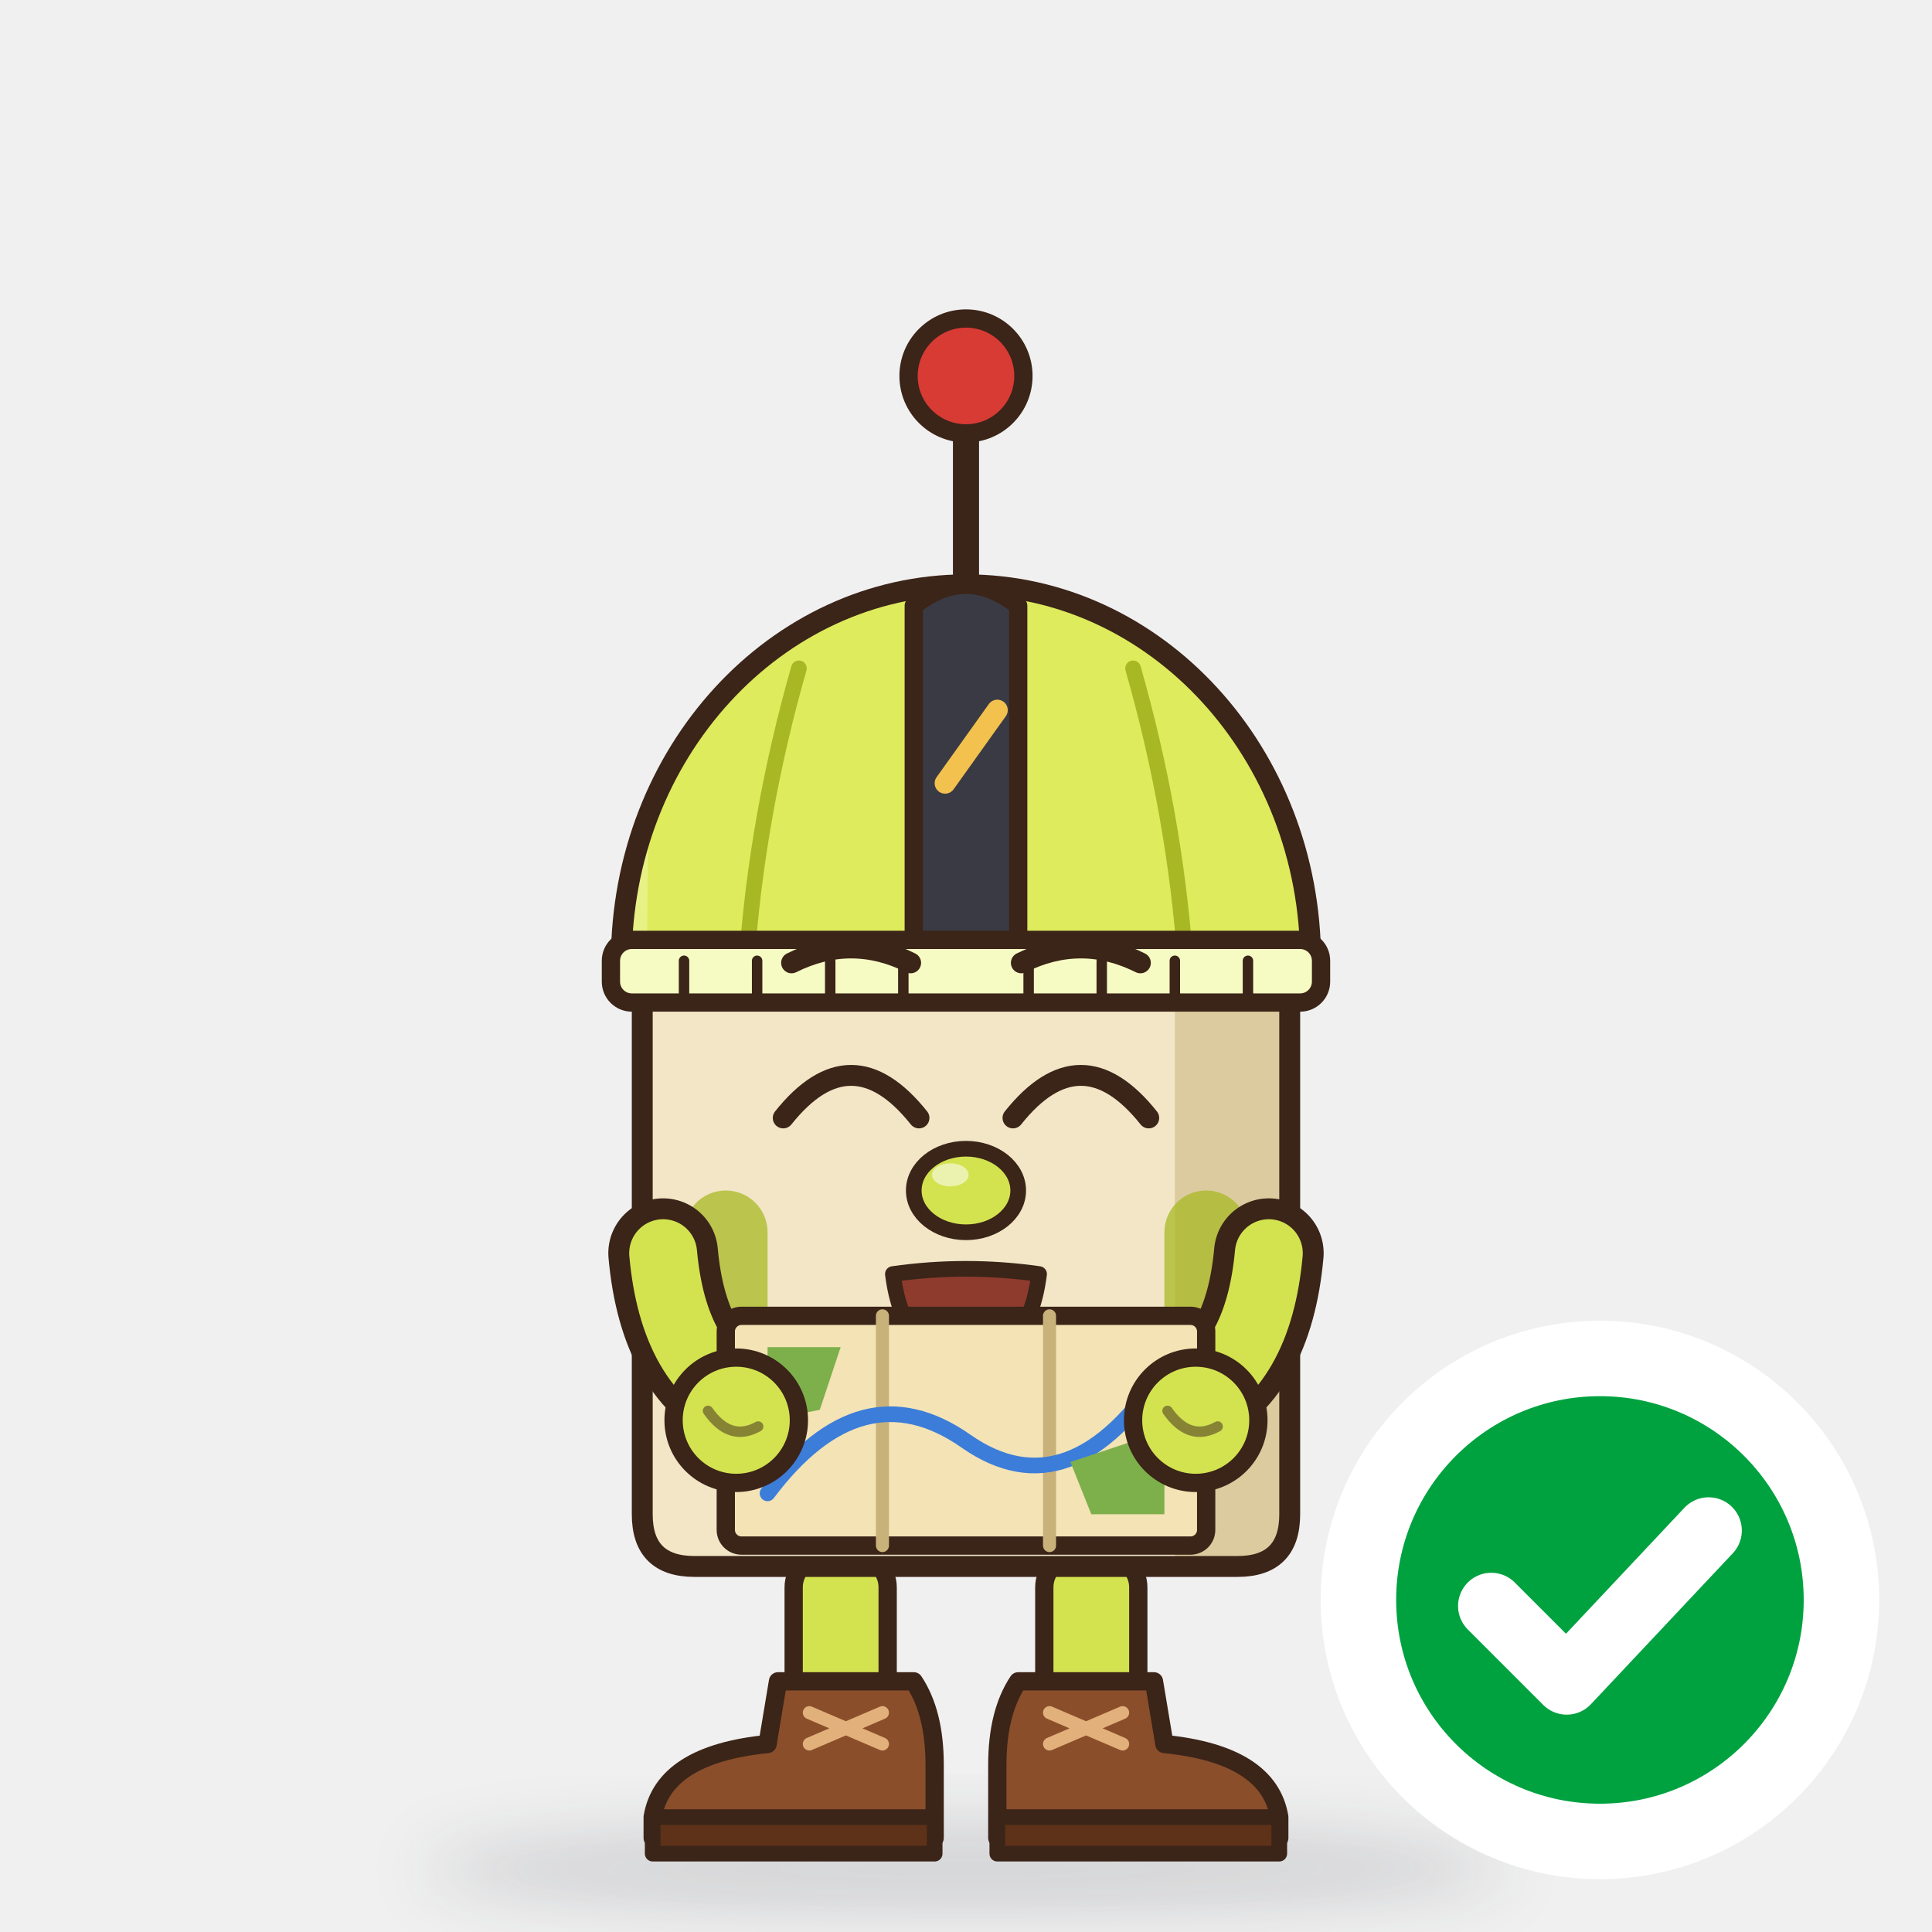
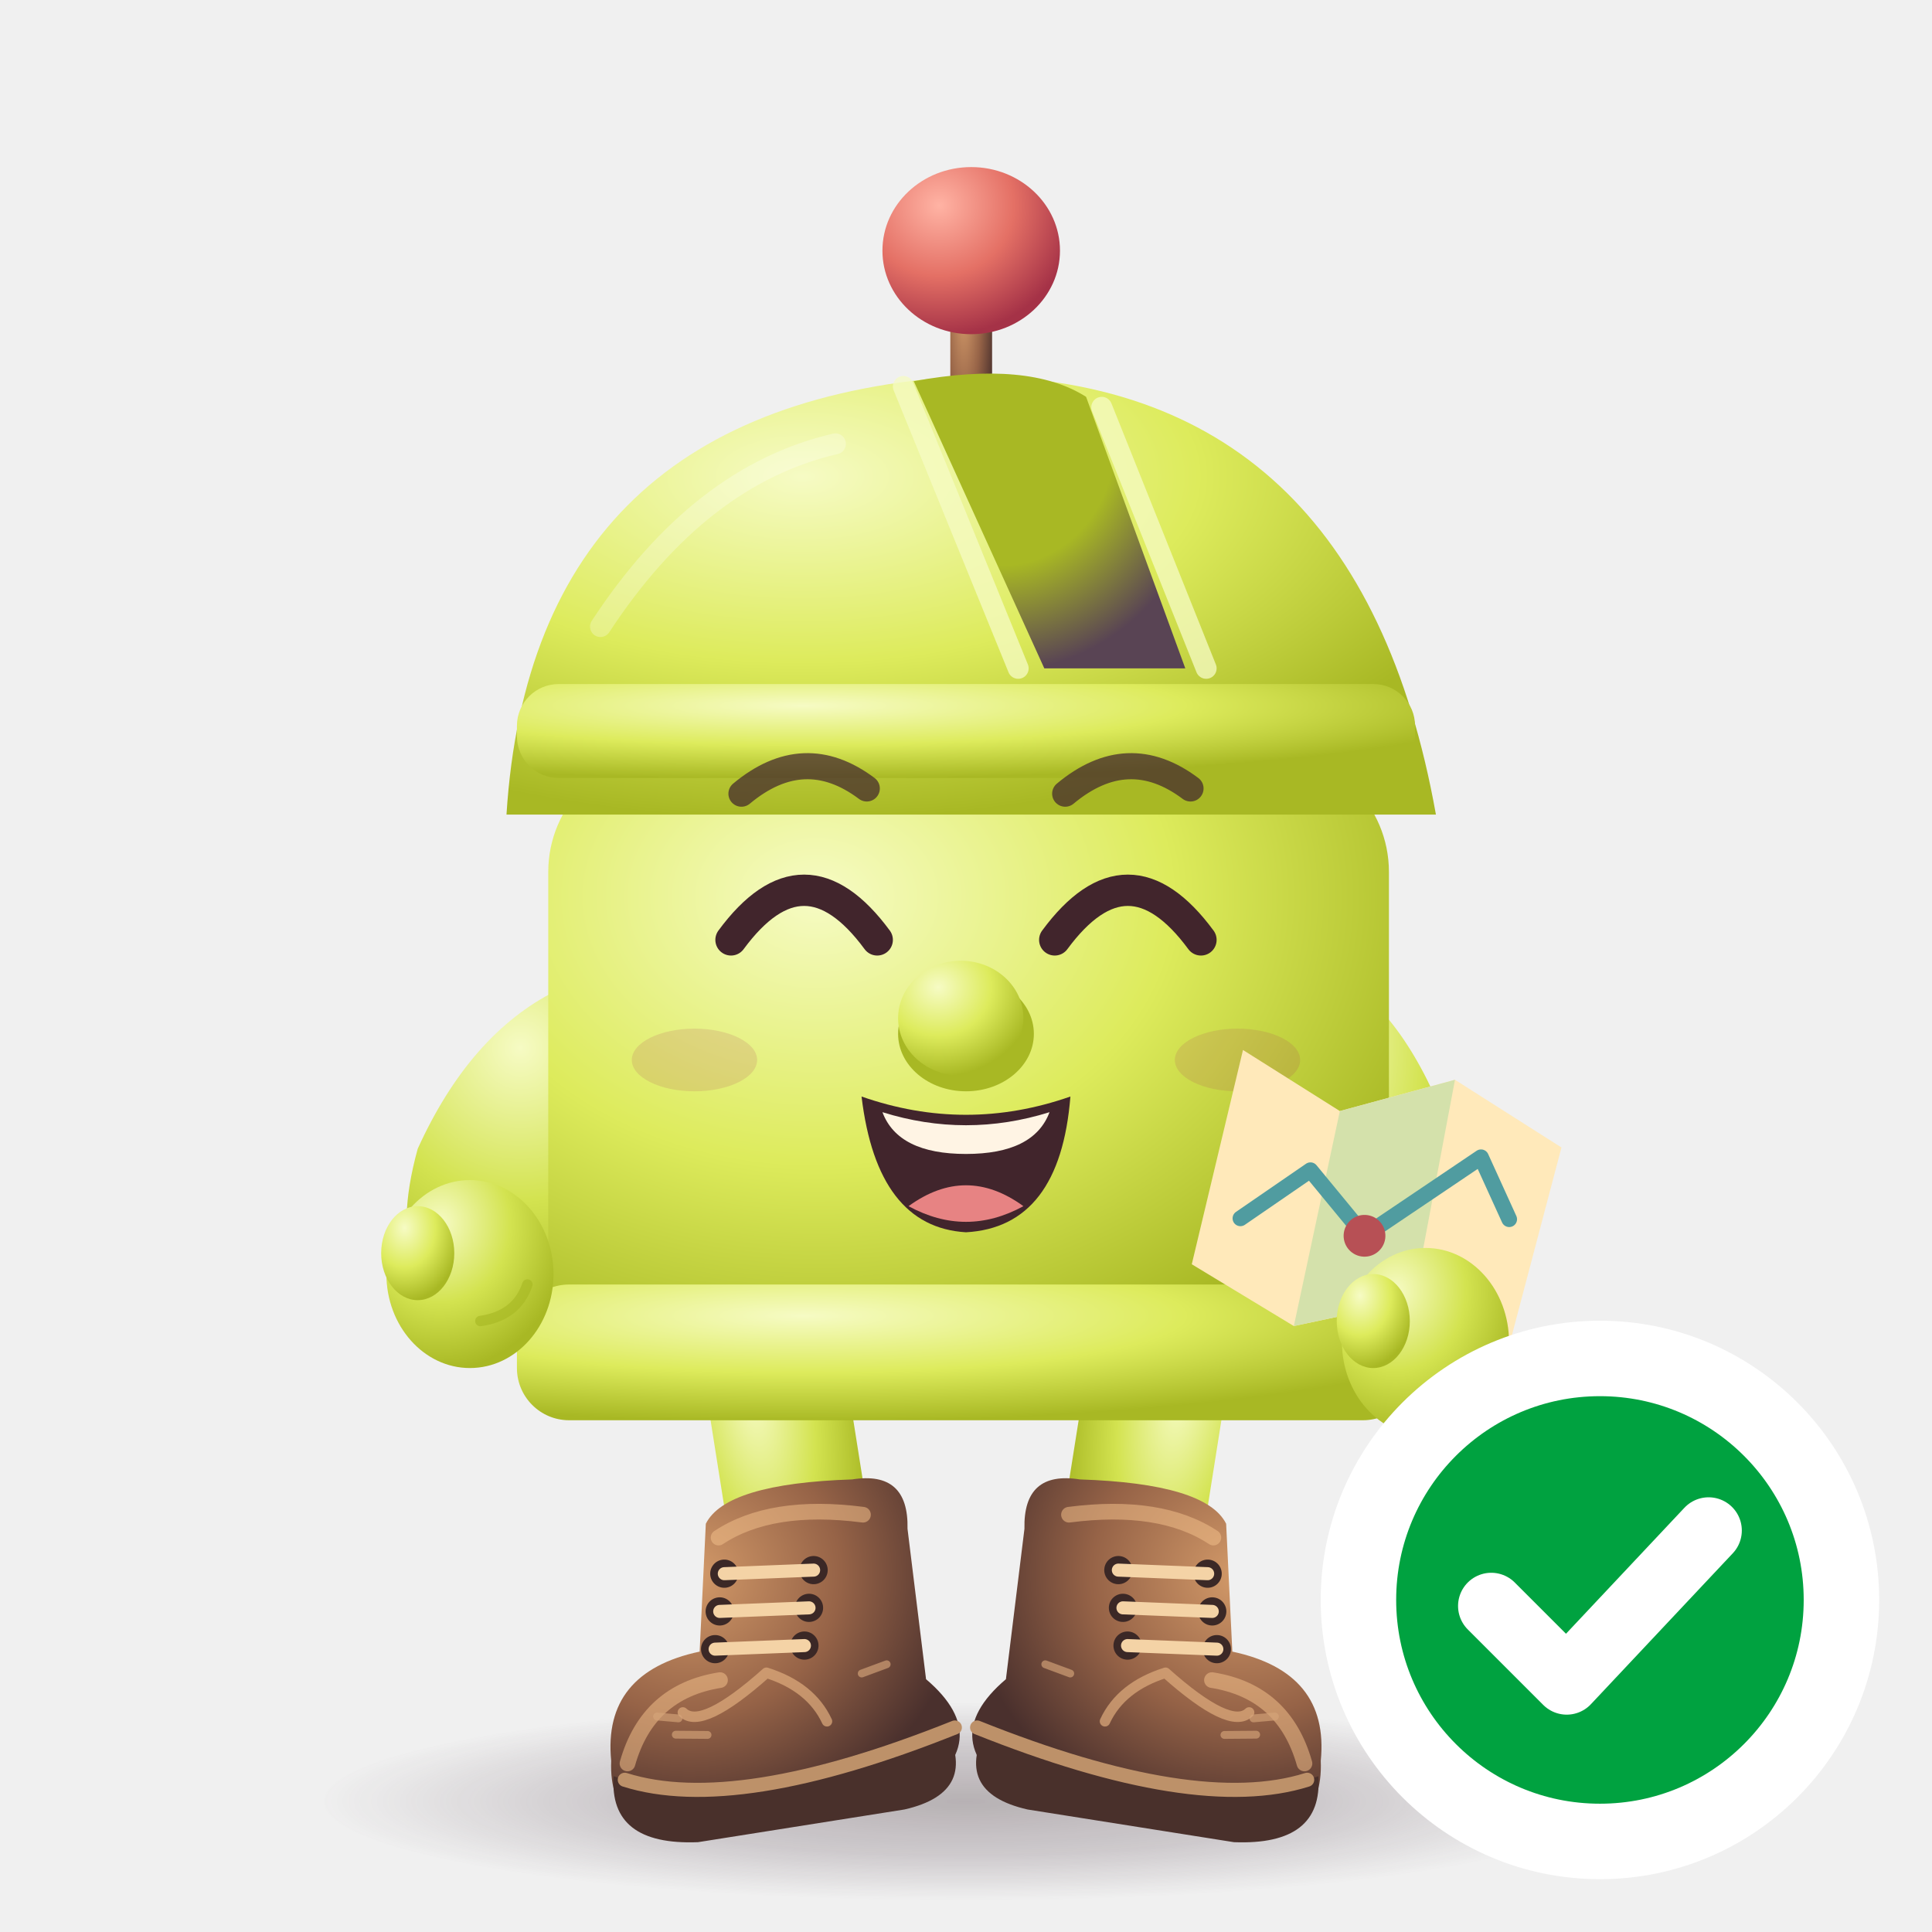
<svg xmlns="http://www.w3.org/2000/svg" viewBox="0 0 64 64" width="160" height="160" role="img" aria-label="Greenwich, Places, done">
  <defs>
-     <filter id="sm-greenwich-s" x="-50%" y="-50%" width="200%" height="200%">
-       <feGaussianBlur stdDeviation="6" />
-     </filter>
+     <radialGradient id="sm-greenwich-clay" cx="32%" cy="23%" r="78%">
+       <stop offset="0" stop-color="#F6FBC4" />
+       <stop offset="0.54" stop-color="#DDEB5C" />
+       <stop offset="1" stop-color="#A8B824" />
+     </radialGradient>
+     <radialGradient id="sm-greenwich-arm" cx="32%" cy="23%" r="78%">
+       <stop offset="0" stop-color="#F6FBC4" />
+       <stop offset="0.54" stop-color="#D3E350" />
+       <stop offset="1" stop-color="#A8B824" />
+     </radialGradient>
+     <radialGradient id="sm-greenwich-recess" cx="32%" cy="23%" r="78%">
+       <stop offset="0" stop-color="#A8B824" />
+       <stop offset="0.54" stop-color="#A8B824" />
+       <stop offset="1" stop-color="#594454" />
+     </radialGradient>
+     <radialGradient id="sm-greenwich-boot" cx="32%" cy="23%" r="78%">
+       <stop offset="0" stop-color="#d39a69" />
+       <stop offset="0.54" stop-color="#966347" />
+       <stop offset="1" stop-color="#4a302d" />
+     </radialGradient>
+     <radialGradient id="sm-greenwich-wood" cx="32%" cy="23%" r="78%">
+       <stop offset="0" stop-color="#ffe0a6" />
+       <stop offset="0.54" stop-color="#bb8051" />
+       <stop offset="1" stop-color="#774231" />
+     </radialGradient>
+     <radialGradient id="sm-greenwich-gold" cx="32%" cy="23%" r="78%">
+       <stop offset="0" stop-color="#fff5bb" />
+       <stop offset="0.54" stop-color="#ebba54" />
+       <stop offset="1" stop-color="#aa612e" />
+     </radialGradient>
+     <radialGradient id="sm-greenwich-red" cx="32%" cy="23%" r="78%">
+       <stop offset="0" stop-color="#ffb3a4" />
+       <stop offset="0.54" stop-color="#e47065" />
+       <stop offset="1" stop-color="#a53247" />
+     </radialGradient>
+     <radialGradient id="sm-greenwich-white" cx="32%" cy="23%" r="78%">
+       <stop offset="0" stop-color="#fffef9" />
+       <stop offset="0.54" stop-color="#fff6e8" />
+       <stop offset="1" stop-color="#c9a8a5" />
+     </radialGradient>
+     <radialGradient id="sm-greenwich-iris" cx="32%" cy="23%" r="78%">
+       <stop offset="0" stop-color="#d9ab73" />
+       <stop offset="0.54" stop-color="#905837" />
+       <stop offset="1" stop-color="#4b2b29" />
+     </radialGradient>
+     <radialGradient id="sm-greenwich-floor">
+       <stop stop-color="#38252e" stop-opacity=".31" />
+       <stop offset=".55" stop-color="#483442" stop-opacity=".2" />
+       <stop offset="1" stop-color="#483442" stop-opacity="0" />
+     </radialGradient>
  </defs>
  <g transform="scale(0.17297) translate(35 0)">
-     <ellipse cx="150" cy="358" rx="104" ry="9" fill="#1B2430" opacity=".14" filter="url(#sm-greenwich-s)" />
-     <rect x="117" y="298" width="18" height="32" rx="6" fill="#D3E350" stroke="#3B2418" stroke-width="3.5" />
-     <rect x="165" y="298" width="18" height="32" rx="6" fill="#D3E350" stroke="#3B2418" stroke-width="3.5" />
-     <path d="M140 322 L114 322 L112 334 Q92 336 90 348 L90 352 L144 352 L144 338 Q144 328 140 322 Z" fill="#8A4E2B" stroke="#3B2418" stroke-width="3.5" stroke-linejoin="round" />
-     <path d="M144 348 L90 348 L90 355 L144 355 Z" fill="#5E3219" stroke="#3B2418" stroke-width="3" stroke-linejoin="round" />
-     <path d="M134 328 L120 334 M120 328 L134 334" fill="none" stroke="#E2B07A" stroke-width="2.5" stroke-linecap="round" stroke-linejoin="round" />
-     <path d="M160 322 L186 322 L188 334 Q208 336 210 348 L210 352 L156 352 L156 338 Q156 328 160 322 Z" fill="#8A4E2B" stroke="#3B2418" stroke-width="3.5" stroke-linejoin="round" />
-     <path d="M156 348 L210 348 L210 355 L156 355 Z" fill="#5E3219" stroke="#3B2418" stroke-width="3" stroke-linejoin="round" />
-     <path d="M166 328 L180 334 M180 328 L166 334" fill="none" stroke="#E2B07A" stroke-width="2.5" stroke-linecap="round" stroke-linejoin="round" />
-     <path d="M150 112 L150 82" fill="none" stroke="#3B2418" stroke-width="5" stroke-linecap="round" stroke-linejoin="round" />
-     <circle cx="150" cy="72" r="11" fill="#D83A34" stroke="#3B2418" stroke-width="3.5" />
-     <clipPath id="sm-greenwich-c">
-       <path d="M84 184 A66 72 0 0 1 216 184 Z" />
-     </clipPath>
-     <path d="M84 184 A66 72 0 0 1 216 184 Z" fill="#DDEB5C" />
-     <g clip-path="url(#sm-greenwich-c)">
-       <path d="M200 0 L340 0 L340 370 L196 370 Q230 200 200 0 Z" fill="#A8B824" opacity="0.32" />
-       <path d="M0 0 L104 0 Q76 160 100 370 L0 370 Z" fill="#F6FBC4" opacity="0.4" />
-       <path d="M118 128 Q110 156 108 184 M182 128 Q190 156 192 184" fill="none" stroke="#A8B824" stroke-width="3" stroke-linecap="round" stroke-linejoin="round" />
+     <ellipse cx="150" cy="345" rx="123" ry="19" fill="url(#sm-greenwich-floor)" />
+     <g transform="translate(119 302) rotate(-9) scale(1 1)">
+       <rect x="-13" y="-53" width="27" height="71" rx="13" fill="url(#sm-greenwich-arm)" />
+       <path d="M-17-13Q-12-20 12-17Q23-17 21-6L20 23Q32 37 14 45H-27Q-45 44-42 29Q-41 12-22 11Z" fill="url(#sm-greenwich-boot)" />
+       <path d="M-42 32Q-24 42 22 32Q27 46 12 47H-28Q-45 45-42 32Z" fill="#49302b" />
+       <path d="M-40 33Q-20 43 24 33" fill="none" stroke="#bd9169" stroke-width="2.7" stroke-linecap="round" stroke-linejoin="round" />
+       <path d="M-39 30Q-33 17-19 17M-15-10Q-4-15 13-10" fill="none" stroke="#f1bd89" stroke-width="3" opacity="0.55" stroke-linecap="round" stroke-linejoin="round" />
+       <ellipse cx="-15" cy="-3" rx="2.7" ry="2.7" fill="#3b2826" />
+       <ellipse cx="2" cy="-1" rx="2.7" ry="2.7" fill="#3b2826" />
+       <path d="M-15 -3l17 2" fill="none" stroke="#f4d3a6" stroke-width="2.5" stroke-linecap="round" stroke-linejoin="round" />
+       <ellipse cx="-17" cy="4" rx="2.7" ry="2.7" fill="#3b2826" />
+       <ellipse cx="0" cy="6" rx="2.7" ry="2.7" fill="#3b2826" />
+       <path d="M-17 4l17 2" fill="none" stroke="#f4d3a6" stroke-width="2.5" stroke-linecap="round" stroke-linejoin="round" />
+       <ellipse cx="-19" cy="11" rx="2.7" ry="2.7" fill="#3b2826" />
+       <ellipse cx="-2" cy="13" rx="2.7" ry="2.7" fill="#3b2826" />
+       <path d="M-19 11l17 2" fill="none" stroke="#f4d3a6" stroke-width="2.5" stroke-linecap="round" stroke-linejoin="round" />
+       <path d="M-10 17q-14 9-17 5M-10 17q8 4 10 11" fill="none" stroke="#dfad7d" stroke-width="2" opacity="0.7" stroke-linecap="round" stroke-linejoin="round" />
+       <path d="M-29 26l6 1m-9-5l4 1m36-3l5-1" fill="none" stroke="#d5a47a" stroke-width="1.5" opacity="0.65" stroke-linecap="round" stroke-linejoin="round" />
    </g>
-     <path d="M84 184 A66 72 0 0 1 216 184 Z" fill="none" stroke="#3B2418" stroke-width="4" stroke-linecap="round" stroke-linejoin="round" />
-     <path d="M140 184 L140 116 Q150 108 160 116 L160 184 Z" fill="#3A3A44" stroke="#3B2418" stroke-width="3.5" stroke-linejoin="round" stroke-linecap="round" />
-     <path d="M146 150 L156 136" fill="none" stroke="#F2C14E" stroke-width="4" stroke-linecap="round" stroke-linejoin="round" />
-     <clipPath id="sm-greenwich-d">
-       <path d="M88 184 L212 184 L212 290 Q212 300 202 300 L98 300 Q88 300 88 290 Z" />
-     </clipPath>
-     <path d="M88 184 L212 184 L212 290 Q212 300 202 300 L98 300 Q88 300 88 290 Z" fill="#F2E6C6" />
-     <g clip-path="url(#sm-greenwich-d)">
-       <path d="M190 180 L240 180 L240 300 L190 300 Z" fill="#DCCB9F" />
+     <g transform="translate(181 302) rotate(9) scale(-1 1)">
+       <rect x="-13" y="-53" width="27" height="71" rx="13" fill="url(#sm-greenwich-arm)" />
+       <path d="M-17-13Q-12-20 12-17Q23-17 21-6L20 23Q32 37 14 45H-27Q-45 44-42 29Q-41 12-22 11Z" fill="url(#sm-greenwich-boot)" />
+       <path d="M-42 32Q-24 42 22 32Q27 46 12 47H-28Q-45 45-42 32Z" fill="#49302b" />
+       <path d="M-40 33Q-20 43 24 33" fill="none" stroke="#bd9169" stroke-width="2.7" stroke-linecap="round" stroke-linejoin="round" />
+       <path d="M-39 30Q-33 17-19 17M-15-10Q-4-15 13-10" fill="none" stroke="#f1bd89" stroke-width="3" opacity="0.55" stroke-linecap="round" stroke-linejoin="round" />
+       <ellipse cx="-15" cy="-3" rx="2.7" ry="2.7" fill="#3b2826" />
+       <ellipse cx="2" cy="-1" rx="2.7" ry="2.7" fill="#3b2826" />
+       <path d="M-15 -3l17 2" fill="none" stroke="#f4d3a6" stroke-width="2.5" stroke-linecap="round" stroke-linejoin="round" />
+       <ellipse cx="-17" cy="4" rx="2.7" ry="2.7" fill="#3b2826" />
+       <ellipse cx="0" cy="6" rx="2.7" ry="2.7" fill="#3b2826" />
+       <path d="M-17 4l17 2" fill="none" stroke="#f4d3a6" stroke-width="2.5" stroke-linecap="round" stroke-linejoin="round" />
+       <ellipse cx="-19" cy="11" rx="2.7" ry="2.7" fill="#3b2826" />
+       <ellipse cx="-2" cy="13" rx="2.7" ry="2.7" fill="#3b2826" />
+       <path d="M-19 11l17 2" fill="none" stroke="#f4d3a6" stroke-width="2.5" stroke-linecap="round" stroke-linejoin="round" />
+       <path d="M-10 17q-14 9-17 5M-10 17q8 4 10 11" fill="none" stroke="#dfad7d" stroke-width="2" opacity="0.7" stroke-linecap="round" stroke-linejoin="round" />
+       <path d="M-29 26l6 1m-9-5l4 1m36-3l5-1" fill="none" stroke="#d5a47a" stroke-width="1.5" opacity="0.65" stroke-linecap="round" stroke-linejoin="round" />
    </g>
-     <path d="M88 184 L212 184 L212 290 Q212 300 202 300 L98 300 Q88 300 88 290 Z" fill="none" stroke="#3B2418" stroke-width="4" stroke-linecap="round" stroke-linejoin="round" />
-     <rect x="82" y="180" width="136" height="12" rx="4" fill="#F6FBC4" stroke="#3B2418" stroke-width="3.5" />
-     <path d="M96 184 L96 192 M110 184 L110 192 M124 184 L124 192 M138 184 L138 192 M162 184 L162 192 M176 184 L176 192 M190 184 L190 192 M204 184 L204 192" fill="none" stroke="#3B2418" stroke-width="2" stroke-linecap="round" stroke-linejoin="round" />
-     <path d="M96 256 L96 236 A8 8 0 0 1 112 236 L112 256 Z M188 256 L188 236 A8 8 0 0 1 204 236 L204 256 Z" fill="#A8B824" opacity="0.75" />
-     <ellipse cx="150" cy="228" rx="10" ry="8" fill="#D3E350" stroke="#3B2418" stroke-width="3" />
-     <ellipse cx="147" cy="225" rx="3.5" ry="2.2" fill="#fff" opacity=".55" />
-     <g>
-       <path d="M115 214.1 Q128 197.8 141 214.1" fill="none" stroke="#3B2418" stroke-width="4" stroke-linecap="round" />
-       <path d="M159 214.1 Q172 197.8 185 214.1" fill="none" stroke="#3B2418" stroke-width="4" stroke-linecap="round" />
+     <path d="M111 187Q65 176 45 220Q37 249 59 254Q76 247 76 225L110 211Z" fill="url(#sm-greenwich-arm)" />
+     <path d="M207 183Q238 183 250 244L232 259Q219 209 204 222Z" fill="url(#sm-greenwich-arm)" />
+     <rect x="147" y="49" width="8" height="43" rx="4" fill="url(#sm-greenwich-boot)" />
+     <ellipse cx="151" cy="48" rx="17" ry="16" fill="url(#sm-greenwich-red)" />
+     <rect x="70" y="144" width="161" height="121" rx="23" fill="url(#sm-greenwich-clay)" />
+     <path d="M62 156Q67 77 150 72Q225 72 240 156Z" fill="url(#sm-greenwich-clay)" />
+     <path d="M140 73Q162 69 173 76L192 128H165Z" fill="url(#sm-greenwich-recess)" />
+     <path d="M138 74L160 128M176 78L196 128" fill="none" stroke="#F6FBC4" stroke-width="4" opacity="0.76" stroke-linecap="round" stroke-linejoin="round" />
+     <rect x="64" y="131" width="172" height="18" rx="8" fill="url(#sm-greenwich-clay)" />
+     <rect x="64" y="246" width="172" height="26" rx="10" fill="url(#sm-greenwich-clay)" />
+     <path d="M80 120Q99 91 125 85" fill="none" stroke="white" stroke-width="4" opacity="0.26" stroke-linecap="round" stroke-linejoin="round" />
+     <ellipse cx="55" cy="244" rx="16" ry="18" fill="url(#sm-greenwich-arm)" />
+     <ellipse cx="45" cy="240" rx="7" ry="9" fill="url(#sm-greenwich-clay)" />
+     <path d="M57 253q7 -1 9 -7" fill="none" stroke="#A8B824" stroke-width="2" opacity="0.65" stroke-linecap="round" stroke-linejoin="round" />
+     <g transform="translate(150 180)">
+       <ellipse cx="-52" cy="23" rx="12" ry="6" fill="#a63655" opacity=".15" />
+       <ellipse cx="52" cy="23" rx="12" ry="6" fill="#a63655" opacity=".15" />
+       <g>
+         <g transform="translate(-31 0)">
+           <path d="M-12 -28Q0 -38 12 -29" fill="none" stroke="#41252C" stroke-width="5" opacity="0.72" stroke-linecap="round" stroke-linejoin="round" />
+           <path d="M-14 0Q0 -19 14 0" fill="none" stroke="#41252C" stroke-width="6" stroke-linecap="round" stroke-linejoin="round" />
+         </g>
+         <g transform="translate(31 0)">
+           <path d="M-12 -28Q0 -38 12 -29" fill="none" stroke="#41252C" stroke-width="5" opacity="0.72" stroke-linecap="round" stroke-linejoin="round" />
+           <path d="M-14 0Q0 -19 14 0" fill="none" stroke="#41252C" stroke-width="6" stroke-linecap="round" stroke-linejoin="round" />
+         </g>
+       </g>
+       <ellipse cx="0" cy="18" rx="13" ry="11" fill="#A8B824" />
+       <ellipse cx="-1" cy="15" rx="12" ry="11" fill="url(#sm-greenwich-clay)" />
+       <path d="M-20 30Q0 37 20 30Q18 55 0 56Q-17 55-20 30Z" fill="#41252C" />
+       <path d="M-16 33Q0 38 16 33Q13 41 0 41Q-13 41-16 33Z" fill="#fff4e4" />
+       <path d="M-11 51Q0 43 11 51Q0 57-11 51Z" fill="#e78383" />
    </g>
-     <path d="M116.6 184.4 Q128 178.7 139.4 184.4 M183.4 184.4 Q172 178.7 160.6 184.4" fill="none" stroke="#3B2418" stroke-width="4" stroke-linecap="round" />
-     <path d="M136 244 Q150 242 164 244 Q162 260 150 260 Q138 260 136 244 Z" fill="#8E3B2E" stroke="#3B2418" stroke-width="3" stroke-linejoin="round" />
-     <path d="M143 256 Q150 250 157 256 Q150 260 143 256 Z" fill="#E58A86" />
-     <path d="M92 240 Q94 262 108 268" fill="none" stroke="#3B2418" stroke-width="21" stroke-linecap="round" stroke-linejoin="round" />
-     <path d="M92 240 Q94 262 108 268" fill="none" stroke="#D3E350" stroke-width="13" stroke-linecap="round" stroke-linejoin="round" />
-     <path d="M208 240 Q206 262 192 268" fill="none" stroke="#3B2418" stroke-width="21" stroke-linecap="round" stroke-linejoin="round" />
-     <path d="M208 240 Q206 262 192 268" fill="none" stroke="#D3E350" stroke-width="13" stroke-linecap="round" stroke-linejoin="round" />
-     <rect x="104" y="252" width="92" height="44" rx="3" fill="#F3E3B5" stroke="#3B2418" stroke-width="3.5" />
-     <path d="M134 252 L134 296 M166 252 L166 296" fill="none" stroke="#C9B27A" stroke-width="2.5" stroke-linecap="round" stroke-linejoin="round" />
-     <path d="M112 286 Q130 262 150 276 Q170 290 188 262" fill="none" stroke="#3C7DD9" stroke-width="3" stroke-linecap="round" stroke-linejoin="round" />
-     <path d="M112 258 L126 258 L122 270 L112 272 Z M170 280 L188 274 L188 290 L174 290 Z" fill="#7DB04B" />
-     <circle cx="106" cy="272" r="12" fill="#D3E350" stroke="#3B2418" stroke-width="3.5" />
-     <path d="M100.6 270.2 Q104.8 276.2 110.2 273.2" fill="none" stroke="#3B2418" stroke-width="2" stroke-linecap="round" opacity=".5" />
-     <circle cx="194" cy="272" r="12" fill="#D3E350" stroke="#3B2418" stroke-width="3.5" />
-     <path d="M188.6 270.2 Q192.8 276.2 198.2 273.2" fill="none" stroke="#3B2418" stroke-width="2" stroke-linecap="round" opacity=".5" />
+     <g transform="rotate(8 229 232)">
+       <path d="M199 205L219 214L240 205L262 215L257 257L238 248L216 256L195 247Z" fill="#ffe9ba" />
+       <path d="M219 214L240 205L238 248L216 256Z" fill="#d4e1ab" />
+       <path d="M203 237L215 226L227 237L247 219L254 230" fill="none" stroke="#509ca0" stroke-width="3" stroke-linecap="round" stroke-linejoin="round" />
+       <ellipse cx="227" cy="237" rx="4" ry="4" fill="#b75055" />
+     </g>
+     <ellipse cx="238" cy="257" rx="16" ry="18" fill="url(#sm-greenwich-arm)" />
+     <ellipse cx="228" cy="253" rx="7" ry="9" fill="url(#sm-greenwich-clay)" />
+     <path d="M240 266q7 -1 9 -7" fill="none" stroke="#A8B824" stroke-width="2" opacity="0.65" stroke-linecap="round" stroke-linejoin="round" />
  </g>
  <circle cx="53" cy="53" r="8" fill="#00a240" stroke="#fff" stroke-width="2.5" />
  <path d="M49.4 53.2 l2.5 2.5 l4.7 -5" fill="none" stroke="#fff" stroke-width="2.2" stroke-linecap="round" stroke-linejoin="round" />
</svg>
